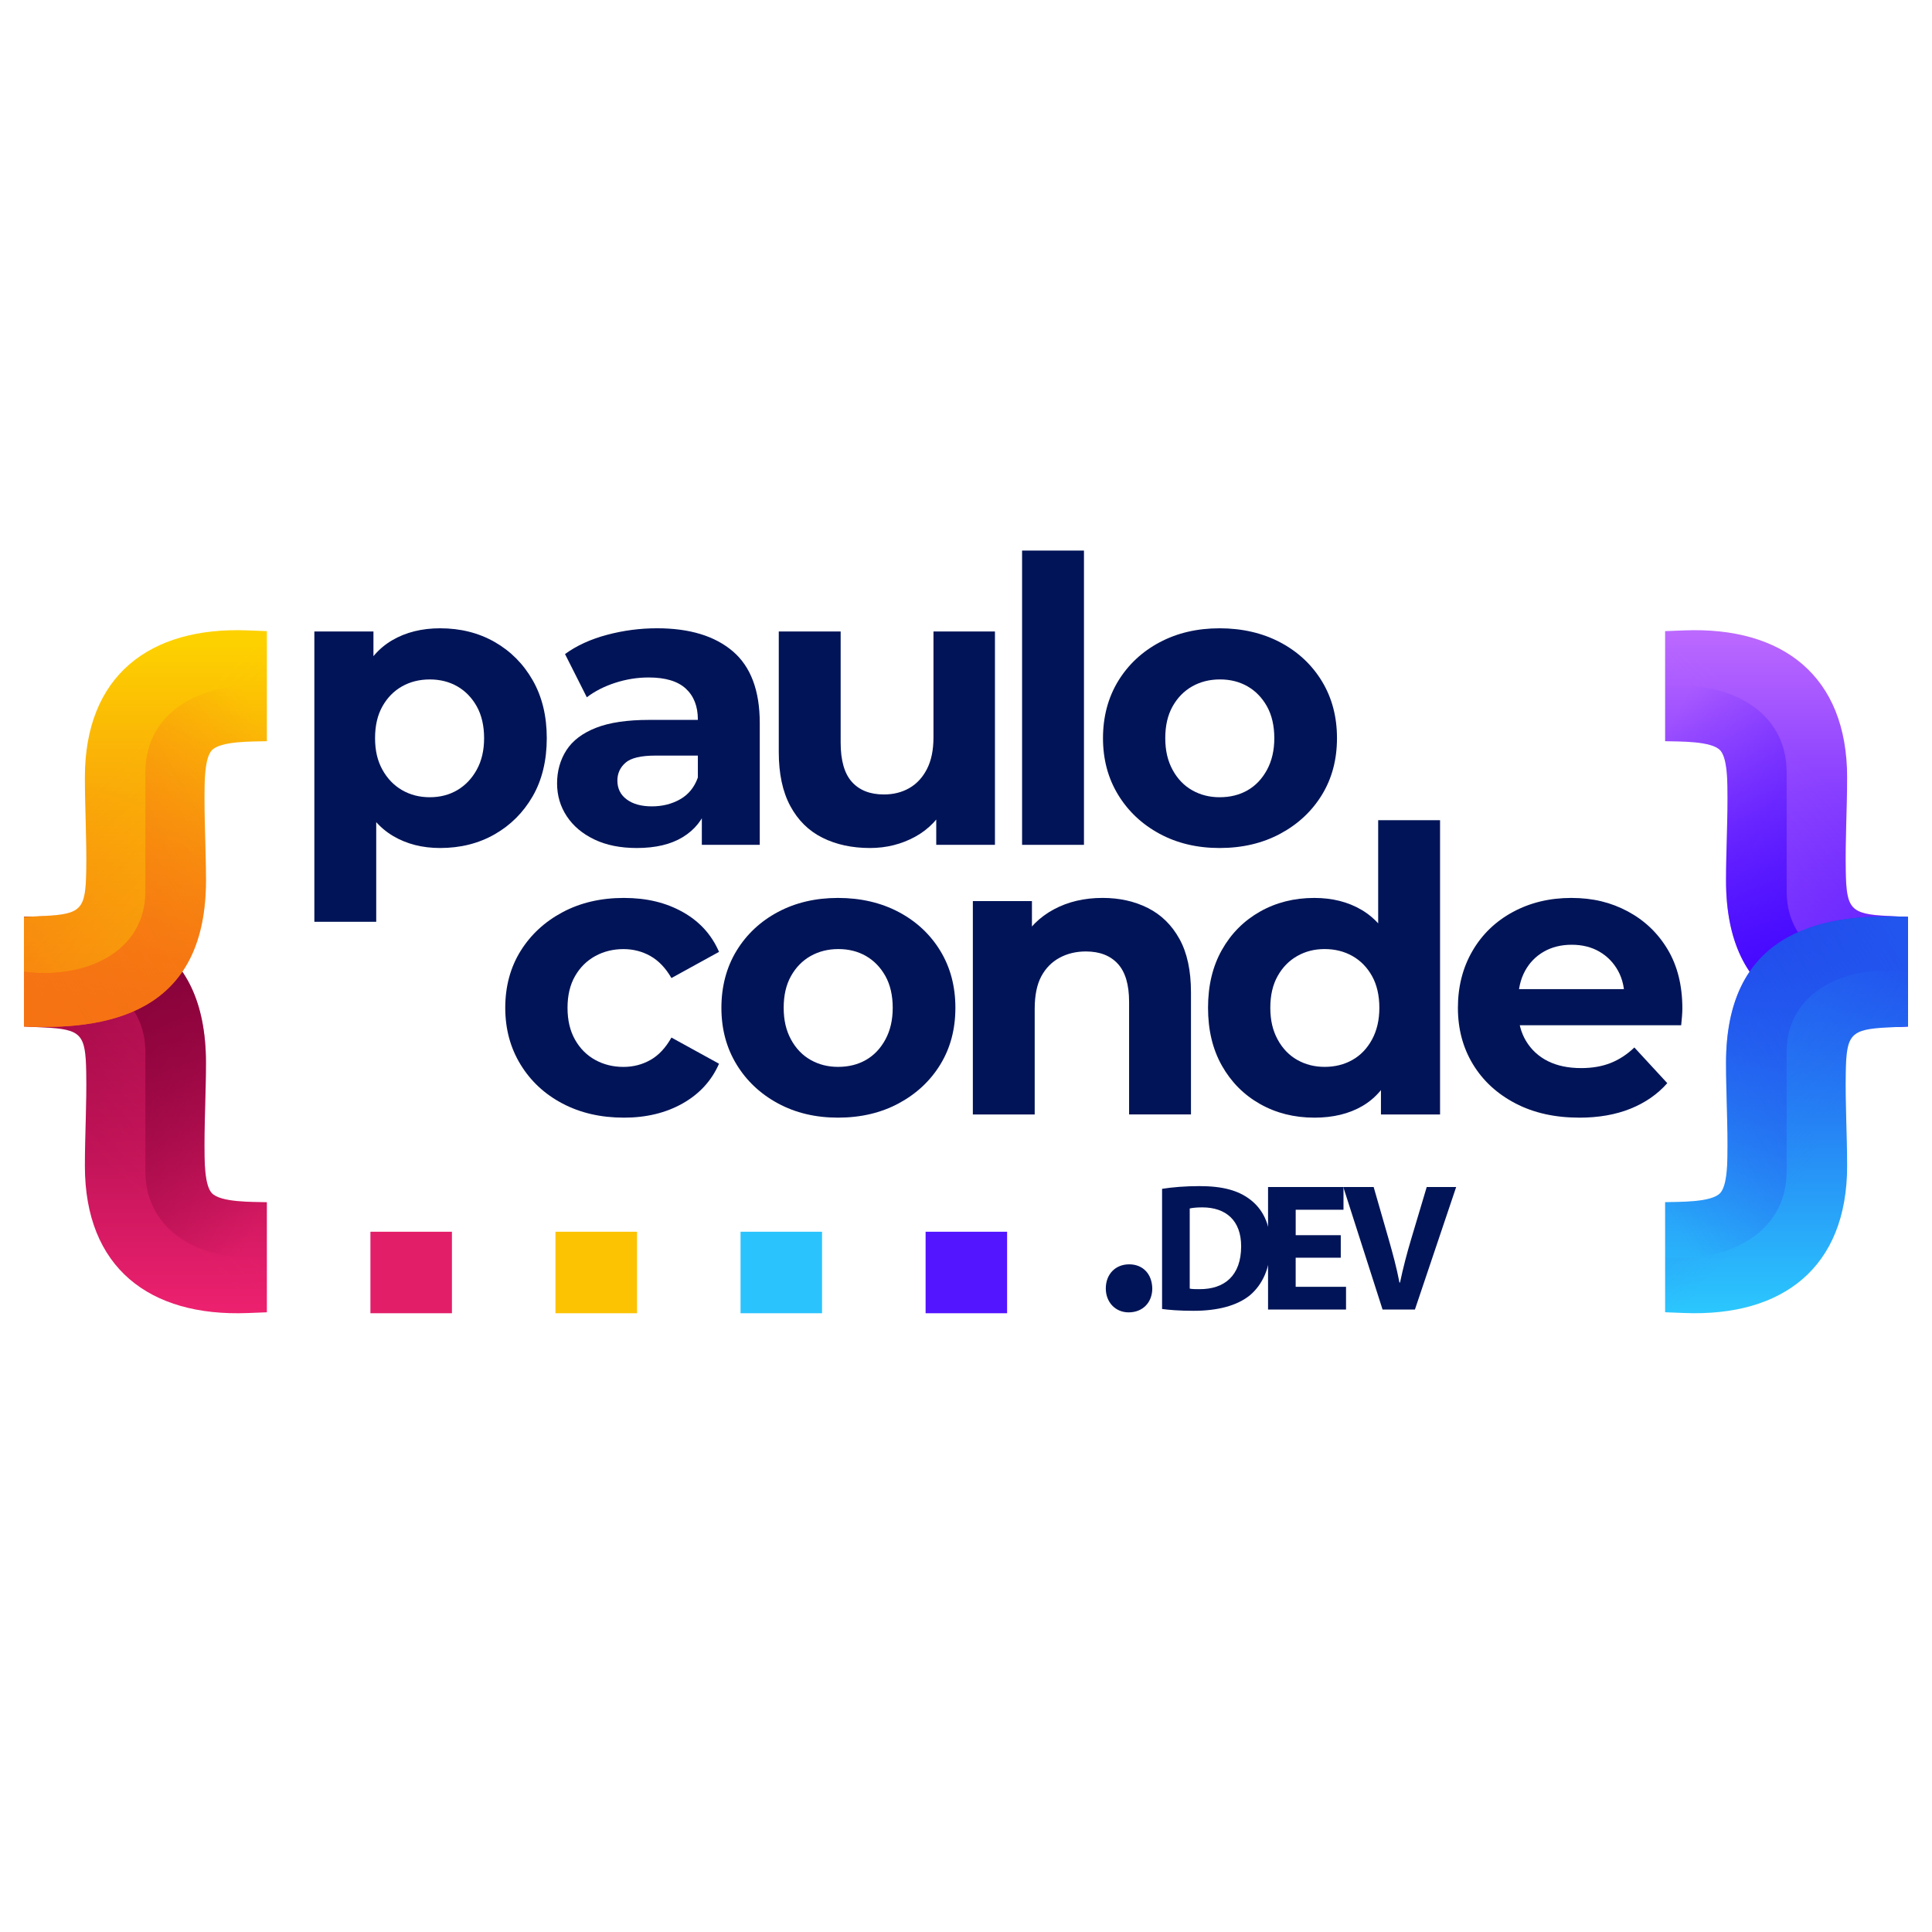
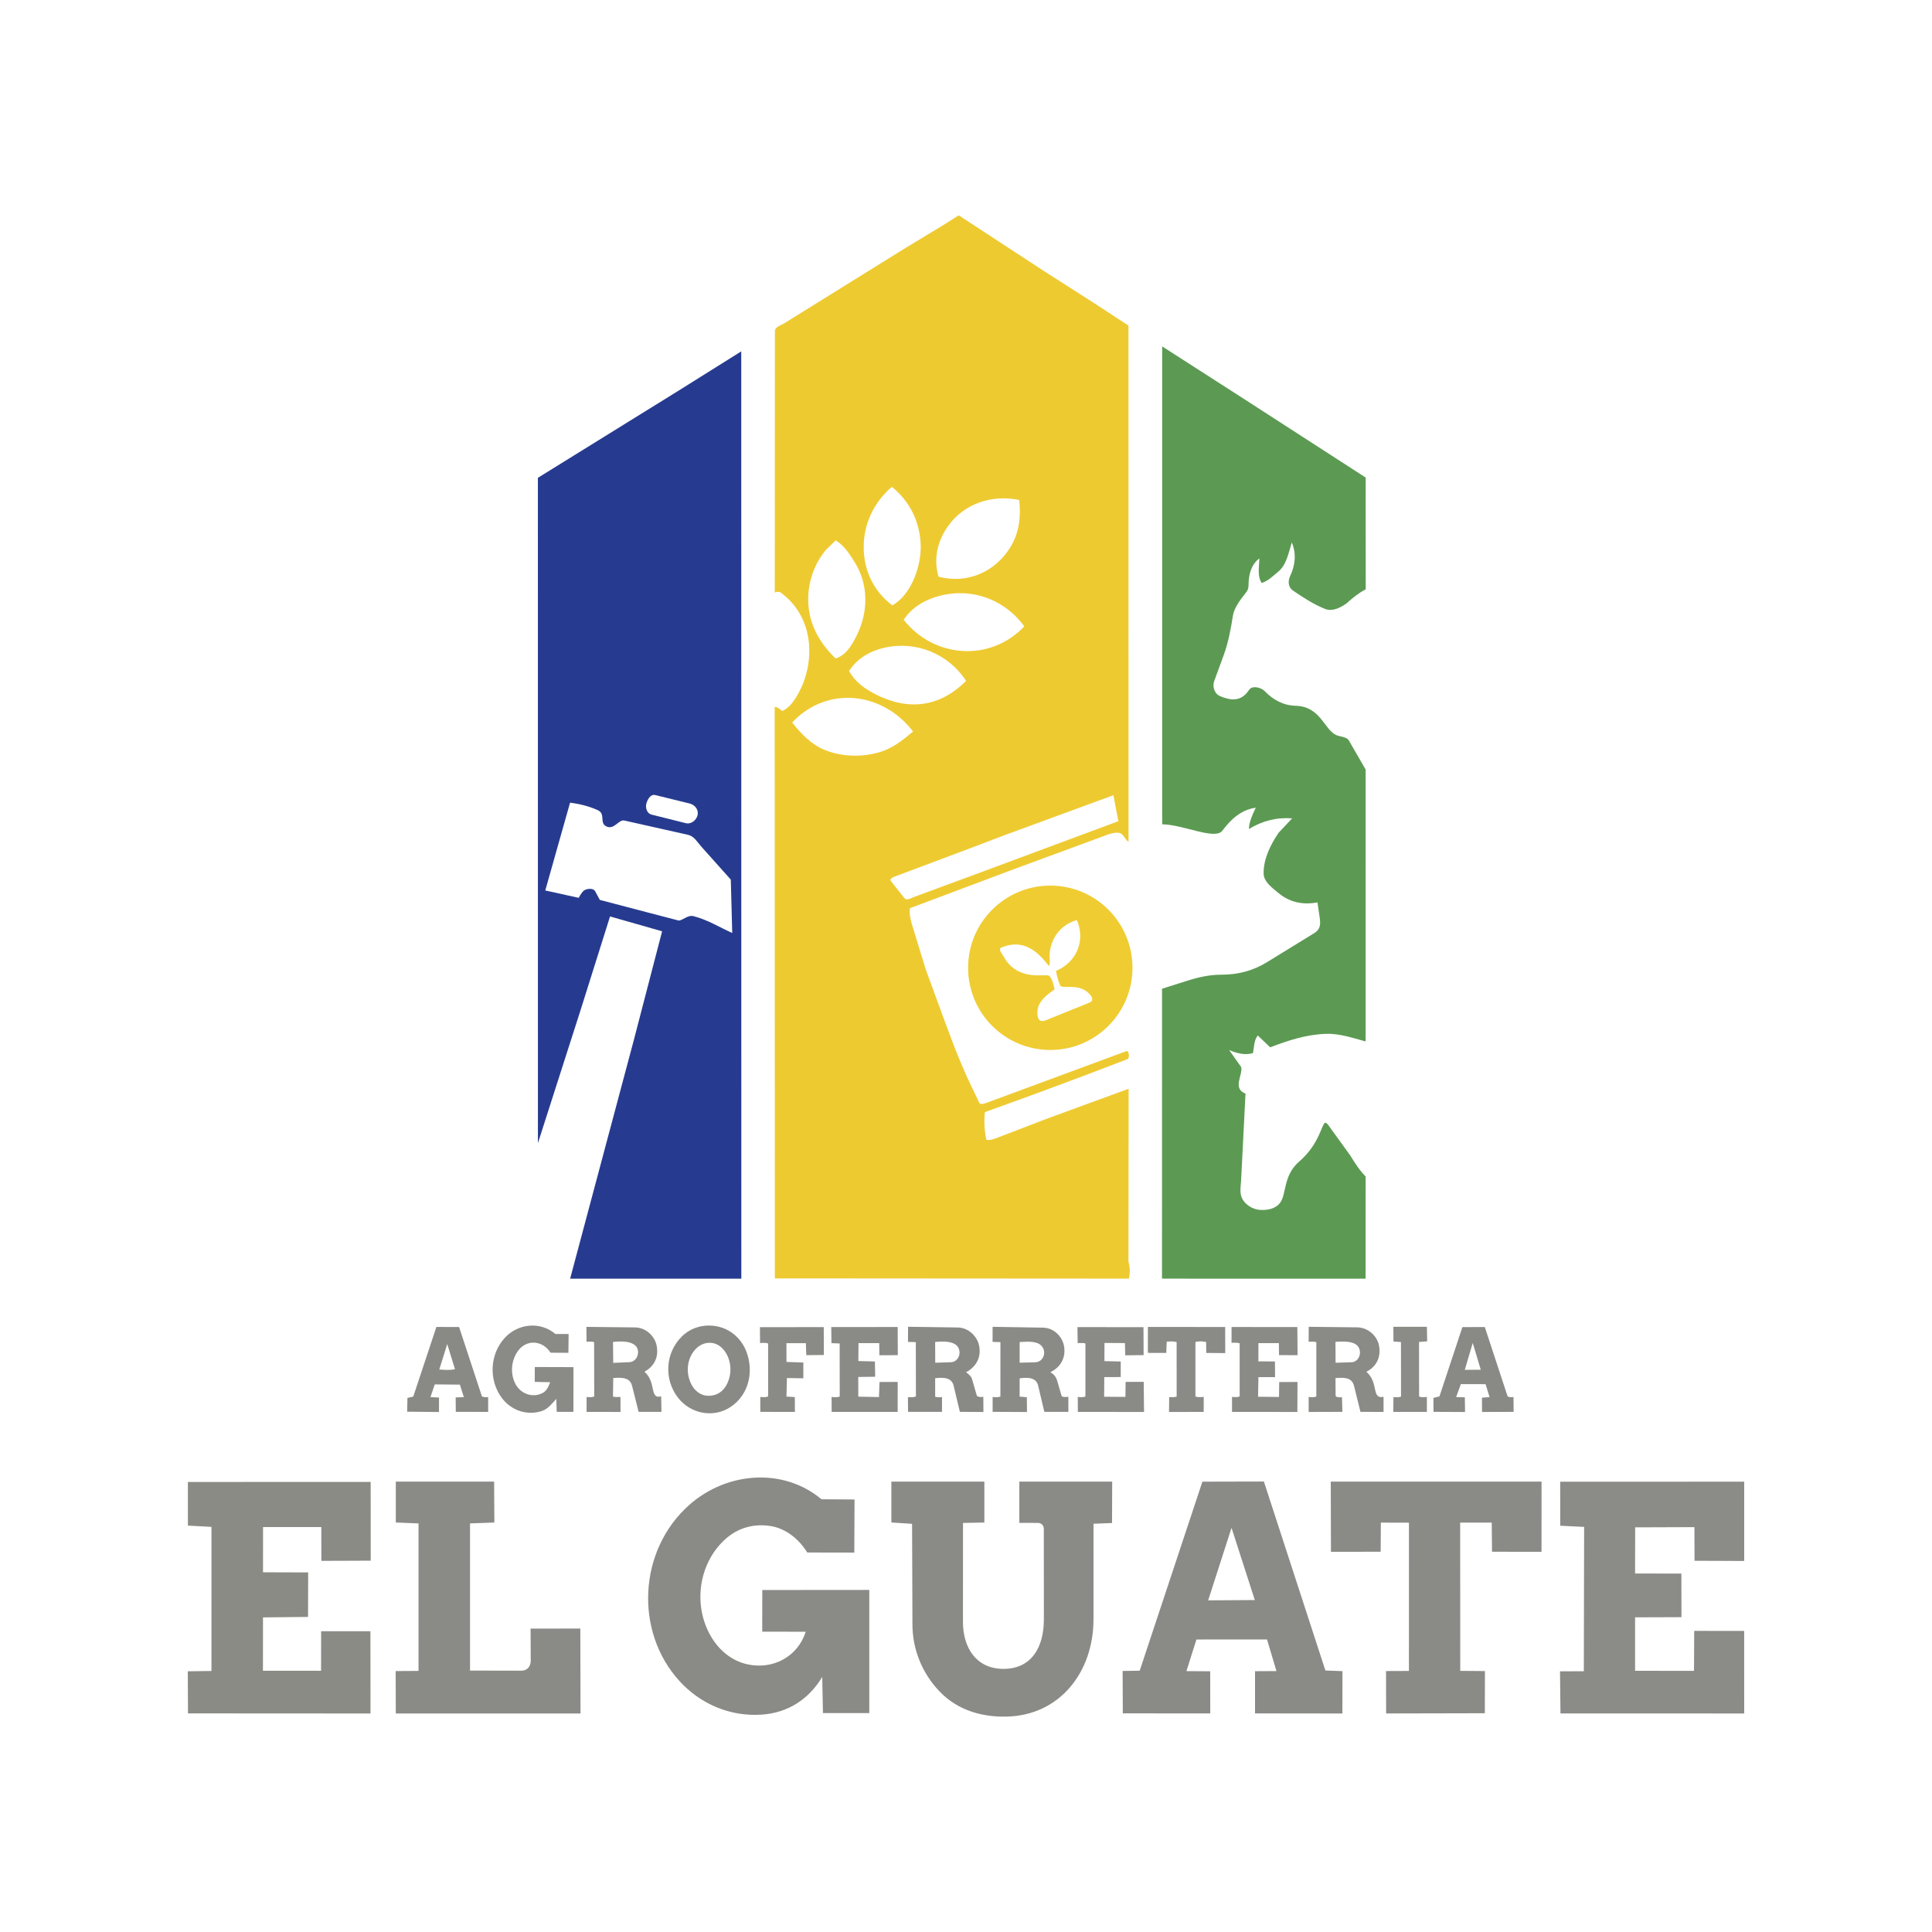
- <svg xmlns="http://www.w3.org/2000/svg" xmlns:xlink="http://www.w3.org/1999/xlink" id="Layer_1" data-name="Layer 1" viewBox="0 0 1080 1080">
+ <svg xmlns="http://www.w3.org/2000/svg" id="Layer_1" data-name="Layer 1" viewBox="0 0 1080 1080">
  <defs>
    <style>
      .cls-1 {
-         mask: url(#mask);
+         fill: #5c9a53;
      }

      .cls-2 {
-         fill: #f67313;
+         fill: #eeca31;
      }

-       .cls-2, .cls-3, .cls-4, .cls-5, .cls-6, .cls-7, .cls-8, .cls-9 {
-         fill-rule: evenodd;
+       .cls-3 {
+         fill: #8a8a86;
+       }
+ 
+       .cls-4 {
+         fill: #8b8b87;
+       }
+ 
+       .cls-5 {
+         fill: #263b8f;
+       }
+ 
+       .cls-6 {
+         fill: #898985;
+       }
+ 
+       .cls-7 {
+         fill: #8a8b86;
+       }
+ 
+       .cls-8 {
+         fill: #efcc31;
+       }
+ 
+       .cls-9 {
+         fill: #8b8b86;
      }

      .cls-10 {
-         fill: #2bc3fd;
-       }
- 
-       .cls-11 {
-         fill: url(#linear-gradient-8);
-       }
- 
-       .cls-12 {
-         fill: url(#linear-gradient-7);
-       }
- 
-       .cls-13 {
-         fill: url(#linear-gradient-5);
-       }
- 
-       .cls-14 {
-         fill: url(#linear-gradient-6);
-       }
- 
-       .cls-15 {
-         fill: url(#linear-gradient-9);
-       }
- 
-       .cls-16 {
-         fill: url(#linear-gradient-4);
-       }
- 
-       .cls-17 {
-         fill: url(#linear-gradient-3);
-       }
- 
-       .cls-18 {
-         fill: url(#linear-gradient-2);
-       }
- 
-       .cls-19 {
-         fill: url(#linear-gradient);
-       }
- 
-       .cls-20 {
-         mask: url(#mask-2);
-       }
- 
-       .cls-21 {
-         mask: url(#mask-3);
-       }
- 
-       .cls-22 {
-         mask: url(#mask-4);
-       }
- 
-       .cls-23 {
-         mask: url(#mask-5);
-       }
- 
-       .cls-24 {
-         mask: url(#mask-7);
-       }
- 
-       .cls-25 {
-         mask: url(#mask-6);
-       }
- 
-       .cls-26 {
-         mask: url(#mask-1);
-       }
- 
-       .cls-3 {
-         fill: #830037;
-       }
- 
-       .cls-4 {
-         fill: #2684f5;
-       }
- 
-       .cls-27 {
-         clip-path: url(#clippath-1);
-       }
- 
-       .cls-28 {
-         clip-path: url(#clippath-3);
-       }
- 
-       .cls-29 {
-         clip-path: url(#clippath-2);
-       }
- 
-       .cls-30 {
-         fill: #fcc303;
-       }
- 
-       .cls-31 {
-         clip-rule: evenodd;
-         fill: none;
-       }
- 
-       .cls-32 {
-         fill: url(#linear-gradient-10);
-       }
- 
-       .cls-33 {
-         fill: url(#linear-gradient-11);
-       }
- 
-       .cls-34 {
-         fill: url(#linear-gradient-12);
-       }
- 
-       .cls-5 {
-         fill: #eb206e;
-       }
- 
-       .cls-35 {
-         fill: #e31e69;
-       }
- 
-       .cls-36 {
-         fill: #001457;
-       }
- 
-       .cls-6 {
-         fill: #25e;
-       }
- 
-       .cls-7 {
-         fill: #4004ff;
-       }
- 
-       .cls-8 {
-         fill: #b866ff;
-       }
- 
-       .cls-37 {
-         fill: #5314ff;
-       }
- 
-       .cls-38 {
-         clip-path: url(#clippath);
-       }
- 
-       .cls-9 {
-         fill: #fdd000;
+         fill: #898a85;
      }
    </style>
-     <clipPath id="clippath">
-       <path class="cls-31" d="M13.39,512.58v61.22l11.08.54c21.22,1.01,23.33,3.87,23.74,25.06.31,17.34-.76,34.99-.76,52.42,0,56.82,36.12,84.32,90.96,82.18l10.77-.42v-61.54c-7.82-.23-26.04.25-30.86-5.17-3.61-4.06-3.85-15.16-3.97-20.22-.31-17.33.78-34.99.78-52.42,0-69.46-47.42-84.28-101.74-81.65" />
-     </clipPath>
-     <linearGradient id="linear-gradient" x1="998.71" y1="586.36" x2="998.71" y2="366.56" gradientTransform="translate(1080 1100.66) rotate(-180)" gradientUnits="userSpaceOnUse">
-       <stop offset="0" stop-color="#820036" />
-       <stop offset="1" stop-color="#ed216f" />
-     </linearGradient>
-     <linearGradient id="linear-gradient-2" x1="740.9" y1="1001.93" x2="920.65" y2="822.18" gradientTransform="translate(983.99 1478.39) rotate(-180)" gradientUnits="userSpaceOnUse">
-       <stop offset="0" stop-color="#fff" />
-       <stop offset="1" stop-color="#000" />
-     </linearGradient>
-     <mask id="mask" x="13.39" y="542.42" width="135.79" height="191.69" maskUnits="userSpaceOnUse">
-       <rect class="cls-18" x="13.39" y="542.42" width="135.79" height="191.69" />
-     </mask>
-     <linearGradient id="linear-gradient-3" x1="993.4" y1="920.9" x2="821.92" y2="821.96" gradientTransform="translate(983.99 1476.31) rotate(-180)" xlink:href="#linear-gradient-2" />
-     <mask id="mask-1" x="13.39" y="512.29" width="135.79" height="190.9" maskUnits="userSpaceOnUse">
-       <rect class="cls-17" x="13.39" y="512.29" width="135.79" height="190.9" />
-     </mask>
-     <clipPath id="clippath-1">
-       <path class="cls-31" d="M13.39,573.8v-61.22l11.08-.54c21.22-1.01,23.33-3.88,23.74-25.05.31-17.34-.76-35-.76-52.42,0-56.83,36.12-84.33,90.96-82.18l10.77.42v61.53c-7.82.23-26.04-.25-30.86,5.17-3.61,4.05-3.85,15.16-3.97,20.2-.31,17.34.78,35,.78,52.42,0,69.47-47.42,84.29-101.74,81.65" />
-     </clipPath>
-     <linearGradient id="linear-gradient-4" x1="998.71" y1="526.59" x2="998.71" y2="742.19" gradientTransform="translate(1080 1100.66) rotate(-180)" gradientUnits="userSpaceOnUse">
-       <stop offset="0" stop-color="#f56b15" />
-       <stop offset="1" stop-color="#fdd100" />
-     </linearGradient>
-     <linearGradient id="linear-gradient-5" x1="740.86" y1="855.46" x2="920.61" y2="1035.06" gradientTransform="translate(983.99 1465.28) rotate(-180)" xlink:href="#linear-gradient-2" />
-     <mask id="mask-2" x="13.39" y="352.27" width="135.79" height="191.68" maskUnits="userSpaceOnUse">
-       <rect class="cls-13" x="13.39" y="352.27" width="135.79" height="191.68" />
-     </mask>
-     <linearGradient id="linear-gradient-6" x1="993.42" y1="936.44" x2="821.93" y2="1035.39" gradientTransform="translate(983.99 1467.41) rotate(-180)" xlink:href="#linear-gradient-2" />
-     <mask id="mask-3" x="13.39" y="383.18" width="135.79" height="190.91" maskUnits="userSpaceOnUse">
-       <rect class="cls-14" x="13.39" y="383.18" width="135.79" height="190.91" />
-     </mask>
-     <clipPath id="clippath-2">
-       <path class="cls-31" d="M1066.61,573.8v-61.22l-11.09-.54c-21.23-1.02-23.34-3.88-23.73-25.06-.33-17.34.77-35,.77-52.41,0-56.83-36.12-84.33-90.97-82.18l-10.78.42v61.53c7.81.23,26.05-.25,30.87,5.17,3.61,4.05,3.86,15.16,3.95,20.2.33,17.34-.77,35-.77,52.42,0,69.47,47.43,84.29,101.74,81.65" />
-     </clipPath>
-     <linearGradient id="linear-gradient-7" x1="81.29" y1="526.45" x2="81.29" y2="747.71" gradientTransform="translate(1080 1100.66) rotate(-180)" gradientUnits="userSpaceOnUse">
-       <stop offset="0" stop-color="#3a00ff" />
-       <stop offset="1" stop-color="#bc69ff" />
-     </linearGradient>
-     <linearGradient id="linear-gradient-8" x1="219.24" y1="855.45" x2="39.47" y2="1035.07" gradientTransform="translate(1056.09 1465.28) rotate(-180)" xlink:href="#linear-gradient-2" />
-     <mask id="mask-4" x="930.81" y="352.26" width="135.79" height="191.69" maskUnits="userSpaceOnUse">
-       <rect class="cls-11" x="930.81" y="352.26" width="135.79" height="191.68" />
-     </mask>
-     <linearGradient id="linear-gradient-9" x1="-33.32" y1="936.45" x2="138.18" y2="1035.4" gradientTransform="translate(1056.09 1467.41) rotate(-180)" xlink:href="#linear-gradient-2" />
-     <mask id="mask-5" x="930.81" y="383.17" width="135.79" height="190.91" maskUnits="userSpaceOnUse">
-       <rect class="cls-15" x="930.81" y="383.18" width="135.79" height="190.91" />
-     </mask>
-     <clipPath id="clippath-3">
-       <path class="cls-31" d="M1066.61,512.58v61.22l-11.09.53c-21.23,1.01-23.34,3.88-23.73,25.06-.33,17.34.77,35,.77,52.42,0,56.82-36.12,84.32-90.97,82.17l-10.78-.42v-61.55c7.81-.23,26.05.26,30.87-5.16,3.61-4.06,3.86-15.17,3.95-20.22.33-17.34-.77-34.99-.77-52.42,0-69.46,47.43-84.3,101.74-81.65" />
-     </clipPath>
-     <linearGradient id="linear-gradient-10" x1="81.29" y1="613.64" x2="81.29" y2="350.17" gradientTransform="translate(1080 1100.66) rotate(-180)" gradientUnits="userSpaceOnUse">
-       <stop offset="0" stop-color="#1e27e8" />
-       <stop offset="1" stop-color="#2cd2ff" />
-     </linearGradient>
-     <linearGradient id="linear-gradient-11" x1="-33.32" y1="920.91" x2="138.17" y2="821.96" gradientTransform="translate(1056.09 1476.31) rotate(-180)" xlink:href="#linear-gradient-2" />
-     <mask id="mask-6" x="930.81" y="512.28" width="135.79" height="190.91" maskUnits="userSpaceOnUse">
-       <rect class="cls-33" x="930.81" y="512.28" width="135.79" height="190.91" />
-     </mask>
-     <linearGradient id="linear-gradient-12" x1="219.19" y1="1001.93" x2="39.43" y2="822.18" gradientTransform="translate(1056.09 1478.39) rotate(-180)" xlink:href="#linear-gradient-2" />
-     <mask id="mask-7" x="930.81" y="542.42" width="135.79" height="191.69" maskUnits="userSpaceOnUse">
-       <rect class="cls-34" x="930.81" y="542.42" width="135.79" height="191.69" />
-     </mask>
  </defs>
-   <g>
-     <path class="cls-36" d="M175.73,515.28v-162.29h33.03v24.39l-.67,35.47,2.22,35.25v67.18h-34.59ZM246.01,474.04c-9.9,0-18.62-2.22-26.16-6.65-7.54-4.43-13.41-11.2-17.62-20.29s-6.32-20.58-6.32-34.47,2-25.57,5.99-34.59c3.99-9.01,9.79-15.74,17.4-20.17,7.61-4.43,16.52-6.65,26.72-6.65,11.38,0,21.54,2.55,30.48,7.65,8.94,5.1,16.04,12.23,21.28,21.39,5.24,9.17,7.87,19.95,7.87,32.37s-2.63,23.39-7.87,32.48c-5.25,9.09-12.34,16.18-21.28,21.28-8.94,5.1-19.1,7.65-30.48,7.65ZM240.25,445.66c5.76,0,10.9-1.33,15.41-3.99,4.51-2.66,8.13-6.46,10.86-11.42,2.73-4.95,4.1-10.83,4.1-17.62s-1.37-12.86-4.1-17.74c-2.74-4.88-6.36-8.61-10.86-11.2-4.51-2.58-9.64-3.88-15.41-3.88s-10.94,1.3-15.52,3.88c-4.58,2.59-8.24,6.32-10.97,11.2-2.74,4.88-4.1,10.79-4.1,17.74s1.36,12.67,4.1,17.62c2.73,4.95,6.39,8.76,10.97,11.42,4.58,2.66,9.75,3.99,15.52,3.99Z" />
-     <path class="cls-36" d="M355.97,474.04c-9.17,0-17.07-1.59-23.72-4.77-6.65-3.18-11.79-7.5-15.41-12.97-3.62-5.47-5.43-11.6-5.43-18.4s1.74-13.12,5.21-18.51c3.47-5.39,8.98-9.57,16.52-12.53,7.54-2.96,17.44-4.43,29.71-4.43h31.48v19.95h-27.93c-8.13,0-13.71,1.33-16.74,3.99-3.03,2.66-4.54,5.99-4.54,9.98,0,4.43,1.74,7.95,5.21,10.53,3.47,2.59,8.16,3.88,14.08,3.88s11.2-1.33,15.85-3.99c4.66-2.66,7.94-6.72,9.87-12.19l5.32,16.18c-2.52,7.39-7.09,13.12-13.75,17.18-6.65,4.07-15.22,6.1-25.72,6.1ZM392.33,472.27v-23.28l-2.22-5.1v-41.68c0-7.39-2.26-13.15-6.76-17.29-4.51-4.14-11.42-6.21-20.73-6.21-6.36,0-12.6,1-18.73,2.99-6.13,2-11.42,4.69-15.85,8.09l-12.19-24.17c6.5-4.73,14.33-8.31,23.5-10.75,9.16-2.44,18.47-3.66,27.93-3.66,18.18,0,32.29,4.29,42.35,12.86,10.05,8.57,15.08,21.95,15.08,40.13v68.06h-32.37Z" />
-     <path class="cls-36" d="M486.33,474.04c-10.05,0-18.92-1.92-26.6-5.76-7.69-3.84-13.67-9.75-17.96-17.74-4.29-7.98-6.43-18.03-6.43-30.15v-67.4h34.59v62.08c0,10.05,2.11,17.4,6.32,22.06,4.21,4.66,10.16,6.98,17.85,6.98,5.32,0,10.05-1.18,14.19-3.55,4.14-2.36,7.43-5.91,9.87-10.64,2.44-4.73,3.66-10.64,3.66-17.74v-59.19h34.36v119.28h-32.81v-33.03l5.99,9.75c-4.14,8.28-10.05,14.52-17.74,18.73-7.69,4.21-16.11,6.32-25.27,6.32Z" />
-     <path class="cls-36" d="M571.35,472.27v-164.5h34.59v164.5h-34.59Z" />
-     <path class="cls-36" d="M681.76,474.04c-12.56,0-23.76-2.66-33.59-7.98-9.83-5.32-17.55-12.6-23.17-21.84-5.62-9.24-8.42-19.77-8.42-31.59s2.81-22.58,8.42-31.81c5.62-9.23,13.34-16.48,23.17-21.73,9.83-5.24,21.02-7.87,33.59-7.87s24.02,2.63,33.92,7.87c9.9,5.25,17.66,12.49,23.28,21.73,5.62,9.24,8.42,19.84,8.42,31.81s-2.81,22.54-8.42,31.7c-5.62,9.17-13.38,16.41-23.28,21.73-9.9,5.32-21.21,7.98-33.92,7.98ZM681.76,445.66c5.91,0,11.12-1.29,15.63-3.88,4.51-2.58,8.13-6.39,10.86-11.42,2.73-5.02,4.1-10.94,4.1-17.74s-1.37-12.86-4.1-17.74c-2.74-4.88-6.36-8.61-10.86-11.2-4.51-2.58-9.64-3.88-15.41-3.88s-10.94,1.3-15.52,3.88c-4.58,2.59-8.24,6.32-10.97,11.2-2.74,4.88-4.1,10.79-4.1,17.74s1.36,12.71,4.1,17.74c2.73,5.03,6.39,8.83,10.97,11.42,4.58,2.59,9.68,3.88,15.3,3.88Z" />
-   </g>
-   <g>
-     <path class="cls-36" d="M348.73,624.77c-12.86,0-24.28-2.62-34.25-7.87-9.98-5.24-17.81-12.53-23.5-21.84-5.69-9.31-8.54-19.88-8.54-31.7s2.84-22.54,8.54-31.7c5.69-9.16,13.52-16.41,23.5-21.73s21.39-7.98,34.25-7.98,23.54,2.63,32.92,7.87c9.38,5.25,16.15,12.68,20.29,22.28l-26.6,14.63c-3.25-5.62-7.17-9.72-11.75-12.3-4.58-2.58-9.61-3.88-15.08-3.88-5.76,0-11.01,1.3-15.74,3.88-4.73,2.59-8.5,6.32-11.31,11.2-2.81,4.88-4.21,10.79-4.21,17.74s1.4,12.9,4.21,17.85c2.81,4.95,6.58,8.72,11.31,11.31,4.73,2.59,9.98,3.88,15.74,3.88,5.47,0,10.49-1.29,15.08-3.88,4.58-2.58,8.5-6.76,11.75-12.53l26.6,14.63c-4.14,9.46-10.9,16.85-20.29,22.17-9.39,5.32-20.36,7.98-32.92,7.98Z" />
-     <path class="cls-36" d="M468.45,624.77c-12.56,0-23.76-2.66-33.59-7.98-9.83-5.32-17.55-12.6-23.17-21.84-5.62-9.24-8.42-19.77-8.42-31.59s2.81-22.58,8.42-31.81c5.62-9.23,13.34-16.48,23.17-21.73,9.83-5.24,21.02-7.87,33.59-7.87s24.02,2.63,33.92,7.87c9.9,5.25,17.66,12.49,23.28,21.73,5.62,9.24,8.42,19.84,8.42,31.81s-2.81,22.54-8.42,31.7c-5.62,9.17-13.38,16.41-23.28,21.73-9.9,5.32-21.21,7.98-33.92,7.98ZM468.45,596.39c5.91,0,11.12-1.29,15.63-3.88,4.51-2.58,8.13-6.39,10.86-11.42,2.73-5.02,4.1-10.94,4.1-17.74s-1.37-12.86-4.1-17.74c-2.74-4.88-6.36-8.61-10.86-11.2-4.51-2.58-9.64-3.88-15.41-3.88s-10.94,1.3-15.52,3.88c-4.58,2.59-8.24,6.32-10.97,11.2-2.74,4.88-4.1,10.79-4.1,17.74s1.36,12.71,4.1,17.74c2.73,5.03,6.39,8.83,10.97,11.42,4.58,2.59,9.68,3.88,15.3,3.88Z" />
-     <path class="cls-36" d="M543.83,623v-119.28h33.03v33.03l-6.21-9.98c4.29-7.98,10.42-14.11,18.4-18.4,7.98-4.29,17.07-6.43,27.27-6.43,9.46,0,17.92,1.88,25.38,5.65,7.46,3.77,13.34,9.53,17.63,17.29,4.29,7.76,6.43,17.7,6.43,29.82v68.28h-34.59v-62.96c0-9.61-2.11-16.7-6.32-21.28-4.21-4.58-10.16-6.87-17.85-6.87-5.47,0-10.39,1.19-14.74,3.55-4.36,2.37-7.76,5.84-10.2,10.42-2.44,4.58-3.66,10.64-3.66,18.18v58.97h-34.59Z" />
-     <path class="cls-36" d="M734.71,624.77c-11.23,0-21.36-2.55-30.37-7.65-9.02-5.1-16.11-12.23-21.28-21.39-5.18-9.16-7.76-19.95-7.76-32.37s2.58-23.2,7.76-32.37c5.17-9.16,12.27-16.29,21.28-21.39,9.01-5.1,19.14-7.65,30.37-7.65,10.05,0,18.84,2.22,26.38,6.65,7.54,4.43,13.38,11.16,17.51,20.17,4.14,9.02,6.21,20.55,6.21,34.59s-2,25.42-5.99,34.59c-3.99,9.17-9.72,15.93-17.18,20.29-7.46,4.36-16.44,6.54-26.94,6.54ZM740.48,596.39c5.76,0,10.94-1.29,15.52-3.88,4.58-2.58,8.24-6.39,10.97-11.42,2.73-5.02,4.1-10.94,4.1-17.74s-1.37-12.86-4.1-17.74c-2.74-4.88-6.39-8.61-10.97-11.2-4.58-2.58-9.75-3.88-15.52-3.88s-10.72,1.3-15.3,3.88c-4.58,2.59-8.24,6.32-10.97,11.2-2.74,4.88-4.1,10.79-4.1,17.74s1.36,12.71,4.1,17.74c2.73,5.03,6.39,8.83,10.97,11.42,4.58,2.59,9.68,3.88,15.3,3.88ZM771.96,623v-24.39l.67-35.47-2.22-35.25v-69.39h34.59v164.5h-33.03Z" />
-     <path class="cls-36" d="M882.81,624.77c-13.6,0-25.5-2.66-35.69-7.98s-18.11-12.6-23.72-21.84c-5.62-9.24-8.42-19.77-8.42-31.59s2.7-22.39,8.09-31.7c5.39-9.31,12.93-16.59,22.61-21.84,9.68-5.24,20.58-7.87,32.7-7.87s22.21,2.52,31.59,7.54c9.38,5.03,16.81,12.12,22.28,21.28,5.47,9.17,8.2,20.17,8.2,33.03,0,1.33-.08,2.85-.22,4.54-.15,1.7-.3,3.29-.44,4.77h-96.88v-20.17h78.7l-13.52,5.99c.15-6.21-1.04-11.6-3.55-16.18-2.52-4.58-5.99-8.17-10.42-10.75-4.43-2.58-9.61-3.88-15.52-3.88s-11.12,1.3-15.63,3.88c-4.51,2.59-8.02,6.21-10.53,10.86-2.51,4.66-3.77,10.16-3.77,16.52v5.32c0,6.65,1.48,12.42,4.43,17.29,2.96,4.88,7.02,8.61,12.19,11.2,5.17,2.59,11.38,3.88,18.62,3.88,6.21,0,11.71-.96,16.52-2.88,4.8-1.92,9.2-4.8,13.19-8.65l18.4,19.95c-5.47,6.21-12.34,10.97-20.62,14.3-8.28,3.33-17.81,4.99-28.6,4.99Z" />
-   </g>
-   <g class="cls-38">
-     <rect class="cls-19" x="13.39" y="509.94" width="135.79" height="226.19" />
-   </g>
-   <g class="cls-1">
-     <path class="cls-5" d="M13.39,543.19c33.49-4.46,67.88,10.51,67.88,44.77v66.73c0,35.56,34.3,51.29,67.91,48.1v30.77l-10.77.42c-54.85,2.15-90.96-25.35-90.96-82.18,0-17.43,1.08-35.07.76-52.42-.41-21.19-2.52-24.05-23.74-25.06l-11.08-.54v-30.61Z" />
-   </g>
-   <g class="cls-26">
-     <path class="cls-3" d="M13.39,512.58v30.61c33.49-4.46,67.88,10.51,67.88,44.77v66.73c0,35.56,34.3,51.29,67.91,48.1v-30.77c-7.82-.23-26.04.25-30.86-5.17-3.61-4.06-3.85-15.16-3.97-20.22-.31-17.33.78-34.99.78-52.42,0-69.46-47.42-84.28-101.74-81.65" />
-   </g>
-   <g class="cls-27">
-     <rect class="cls-16" x="13.39" y="350.23" width="135.79" height="226.2" />
-   </g>
-   <g class="cls-20">
-     <path class="cls-9" d="M13.39,543.18c33.49,4.46,67.88-10.51,67.88-44.77v-66.73c0-35.55,34.3-51.28,67.91-48.09v-30.77l-10.77-.42c-54.85-2.15-90.96,25.35-90.96,82.18,0,17.43,1.08,35.08.76,52.42-.41,21.17-2.52,24.04-23.74,25.05l-11.08.54v30.6Z" />
-   </g>
-   <g class="cls-21">
-     <path class="cls-2" d="M13.39,573.8v-30.62c33.49,4.46,67.88-10.51,67.88-44.77v-66.73c0-35.55,34.3-51.28,67.91-48.09v30.76c-7.82.23-26.04-.25-30.86,5.17-3.61,4.05-3.85,15.16-3.97,20.2-.31,17.34.78,35,.78,52.42,0,69.47-47.42,84.29-101.74,81.65" />
-   </g>
-   <g class="cls-29">
-     <rect class="cls-12" x="930.81" y="350.23" width="135.79" height="226.2" />
-   </g>
-   <g class="cls-22">
-     <path class="cls-8" d="M1066.61,543.18c-33.49,4.46-67.87-10.51-67.87-44.77v-66.73c0-35.55-34.31-51.29-67.92-48.1v-30.76l10.78-.42c54.85-2.15,90.97,25.35,90.97,82.18,0,17.41-1.1,35.07-.77,52.41.4,21.18,2.5,24.04,23.73,25.06l11.09.54v30.6Z" />
-   </g>
-   <g class="cls-23">
-     <path class="cls-7" d="M1066.61,573.8v-30.62c-33.49,4.46-67.87-10.51-67.87-44.77v-66.73c0-35.55-34.31-51.29-67.92-48.1v30.77c7.81.23,26.05-.25,30.87,5.17,3.61,4.05,3.86,15.16,3.95,20.2.33,17.34-.77,35-.77,52.42,0,69.47,47.43,84.29,101.74,81.65" />
-   </g>
-   <g class="cls-28">
-     <rect class="cls-32" x="930.81" y="509.93" width="135.79" height="226.21" />
-   </g>
-   <g class="cls-25">
-     <path class="cls-6" d="M1066.61,512.58v30.6c-33.49-4.45-67.87,10.52-67.87,44.78v66.73c0,35.56-34.31,51.28-67.92,48.1v-30.77c7.81-.23,26.05.26,30.87-5.16,3.61-4.06,3.86-15.17,3.95-20.22.33-17.34-.77-34.99-.77-52.42,0-69.46,47.43-84.3,101.74-81.65" />
-   </g>
-   <g class="cls-24">
-     <path class="cls-4" d="M1066.61,543.18c-33.49-4.45-67.87,10.52-67.87,44.78v66.73c0,35.56-34.31,51.28-67.92,48.1v30.77l10.78.42c54.85,2.15,90.97-25.35,90.97-82.17,0-17.43-1.1-35.08-.77-52.42.4-21.18,2.5-24.05,23.73-25.06l11.09-.53v-30.62Z" />
-   </g>
-   <g>
-     <rect class="cls-37" x="517.42" y="688.55" width="45.56" height="45.56" />
-     <rect class="cls-10" x="413.97" y="688.55" width="45.56" height="45.56" />
-     <rect class="cls-30" x="310.51" y="688.55" width="45.58" height="45.56" />
-     <rect class="cls-35" x="207.07" y="688.55" width="45.56" height="45.56" />
-   </g>
-   <g>
-     <path class="cls-36" d="M618.15,720.27c0-7.98,5.37-13.5,13.06-13.5s12.77,5.37,12.92,13.5c0,7.69-5.23,13.35-13.21,13.35-7.4,0-12.77-5.66-12.77-13.35Z" />
-     <path class="cls-36" d="M649.61,664.56c5.69-.91,13.11-1.52,20.83-1.52,13.11,0,21.64,2.44,28.15,7.32,7.11,5.28,11.58,13.72,11.58,25.81,0,13.11-4.78,22.15-11.28,27.74-7.21,6-18.29,8.84-31.7,8.84-8.03,0-13.82-.51-17.58-1.02v-67.16ZM665.05,720.34c1.32.31,3.56.31,5.39.31,14.12.1,23.37-7.62,23.37-23.98,0-14.23-8.33-21.74-21.74-21.74-3.35,0-5.69.31-7.01.61v44.81Z" />
-     <path class="cls-36" d="M749.49,703.07h-25.2v16.26h28.15v12.7h-43.59v-68.48h42.17v12.7h-26.72v14.23h25.2v12.6Z" />
-     <path class="cls-36" d="M772.86,732.02l-21.95-68.48h16.97l8.33,28.96c2.34,8.23,4.47,15.95,6.1,24.49h.3c1.73-8.23,3.86-16.36,6.2-24.18l8.74-29.26h16.46l-23.06,68.48h-18.09Z" />
-   </g>
+   <path class="cls-7" d="M298.92,772.49l.03-8.32,21.62.07-.03,25h-9.34s-.22-7.26-.22-7.26c-2.66,2.9-4.71,5.7-8.2,6.83-8.11,2.61-16.91-.28-22.18-7.26-7.47-9.91-6.9-24.36,1.47-33.58,7.57-8.33,20.18-9.32,28.39-2.26h7.4s-.12,10.52-.12,10.52l-9.96-.06c-2.14-3.3-5.23-5.26-8.69-5.59-3.71-.35-7.29,1.37-9.63,4.71-3.59,5.12-4.28,11.94-1.67,17.67,2.75,6.05,9.82,8.8,15.65,5.68,2.2-1.18,3.22-3.67,4.13-5.97l-8.64-.19Z" />
+   <path class="cls-7" d="M479.76,780.74l11.59.23.31-8.42,10.17-.05-.03,16.75h-36.89s-.04-8.34-.04-8.34c1.75.16,2.87.27,4.54-.21l-.03-29.68-4.6-.2-.1-8.99,37.13-.02.07,15.74-10.29.05-.1-6.77-11.58-.03-.09,10.03,9.26.25.15,8.52-9.46.13.02,11Z" />
+   <path class="cls-7" d="M617.22,780.79l11.91.08.09-8.37,10.12-.05.18,16.85-36.99-.05-.05-8.35c1.76.18,2.94.23,4.28-.25v-29.66c-1.39-.34-2.58-.24-4.34-.2l-.11-8.93,36.9.03.08,15.63-10.27.11-.18-6.84-11.42-.08-.05,10.17,9.13.21v8.68s-9.2.04-9.2.04l-.08,10.98Z" />
+   <path class="cls-7" d="M703.25,780.78l11.73.14.1-8.34,10.23-.05-.07,16.76-36.52-.04-.02-8.38c1.76.18,2.96.24,4.28-.24v-29.7c-1.54-.48-2.88-.31-4.56-.32l.03-8.8,36.78.02.12,15.72-10.37-.02-.07-6.72-11.44.02-.03,10.18,9.26.06.07,8.75h-9.3s-.2,10.96-.2,10.96Z" />
+   <path class="cls-7" d="M672.87,789.26l-19.38.04.11-8.32c1.48.02,2.6.19,4.16-.27l-.02-30.5c-1.9-.45-3.35-.38-5.54-.2l-.26,6.29-10.28-.03.03-14.5,43.19.03.03,14.59-10.61-.09-.06-6.09c-1.98-.45-3.74-.57-5.99-.03v30.49c1.76.48,2.89.37,4.64.2l-.02,8.37Z" />
+   <path class="cls-7" d="M439.9,770.32l-.26,10.36,4.67.31.05,8.28-19.35-.03v-8.33c1.72.16,2.88.22,4.39-.27l-.02-29.65c-1.52-.45-2.7-.36-4.5-.21l-.07-8.89,35.67-.03.07,15.59-9.83.09-.24-6.71-10.86.02.03,10.48,9.42.32v8.83s-9.18-.15-9.18-.15Z" />
+   <path class="cls-4" d="M797.63,789.27l-18.78-.02.11-8.26c1.49.08,2.61.25,4.22-.27l-.03-30.52-4.19-.29-.06-8.21h18.73s.17,8.12.17,8.12l-4.56.37.04,30.49c1.38.47,2.55.41,4.35.22v8.39Z" />
+   <path class="cls-7" d="M580.35,774.63c-1.02-4.31-5.12-4.9-10.35-4.13l-.04,10.22,4.05.34.08,8.26-19.2-.09v-8.31c1.57.13,2.72.28,4.34-.21l.02-30.45-4.4-.14.03-8.42,28.14.46c6.19.1,10.89,5.08,11.8,10.42,1.03,6.04-1.58,11.51-7.67,14.5,2.1,1.14,3.22,2.72,3.85,4.89l2.48,8.48c.67.68,2.79.49,3.74.37v8.43s-13.43-.03-13.43-.03l-3.45-14.59ZM583.7,756.37c.12-2.36-1.4-4.81-4.08-5.67-3.04-.97-6.3-.67-9.63-.49v11.56s8.7-.25,8.7-.25c3.16-.09,4.89-2.62,5.01-5.15Z" />
+   <path class="cls-10" d="M533.13,774.75c-1.07-4.46-4.98-4.95-10.37-4.32v10.34c1.38.39,2.27.34,3.82.17v8.3s-18.97-.02-18.97-.02l-.08-8.2c1.41,0,2.8.24,4.48-.36l-.06-30.39-4.38-.14.04-8.46,27.76.4c6.16.09,10.98,5.14,11.97,10.21,1.23,6.28-1.38,11.63-7.32,14.81,1.5,1.14,2.86,2.17,3.37,3.93l2.65,9.09c.25.84,2.5.98,3.65.72l.05,8.48-13.16-.08-3.46-14.47ZM536.39,755.84c-.35-5.6-6.51-6.4-13.64-5.68l.05,11.62,8.81-.29c3.14-.1,4.94-3.15,4.78-5.64Z" />
+   <path class="cls-7" d="M746.54,770.35l.07,9.83c0,.85,2.48,1.18,3.55.76l.26,8.29-18.87.06v-8.38c1.71.2,2.86.26,4.29-.27v-30.39c-1.48-.34-2.61-.26-4.3-.21l.05-8.35,27.03.3c6.09.07,11.07,4.67,12.2,9.95,1.31,6.1-.97,11.89-7.01,14.88,7.14,6.3,2.62,15.4,9.6,14.02v8.43s-12.91-.04-12.91-.04l-3.56-14.38c-1.12-4.52-4.63-4.98-10.38-4.5ZM760.23,755.79c-.33-5.65-6.48-6.27-13.71-5.67l.08,11.67,8.92-.29c3.15-.1,4.86-3.16,4.71-5.71Z" />
+   <path class="cls-3" d="M342.81,770.32l-.16,10.39c1.35.33,2.46.27,4.19.2l.04,8.38-18.98-.04.02-8.33c1.73.2,2.88.23,4.26-.3l-.06-30.37c-1.34-.36-2.51-.3-4.24-.22l-.08-8.3,27.18.3c6.02.07,10.8,4.78,11.95,9.57,1.53,6.42-.81,12.01-6.69,15.2,6.92,6.08,2.6,15.44,9.36,13.78l.16,8.66h-12.78s-3.61-14.41-3.61-14.41c-1.16-4.63-5.02-4.94-10.54-4.51ZM356.69,755.69c-.18-5.42-6.99-6.36-14.01-5.54l.11,11.71,9.1-.41c3.16-.14,4.89-3.15,4.8-5.77Z" />
+   <path class="cls-10" d="M408.63,786.34c-9.82,6.7-22.81,3.91-29.73-5.16-7.9-10.35-6.98-25.04,2.34-34.16,5.57-5.45,13.49-7.24,21.1-5.22,6.57,1.75,12.34,6.83,15.01,14.05,3.99,10.77,1.39,23.6-8.71,30.48ZM405.04,755.19c-2.1-2.87-4.97-4.45-7.91-4.56-3.23-.12-6.23,1.23-8.56,3.83-4.88,5.45-5.34,13.77-1.69,20.13,1.98,3.44,5.37,5.57,8.85,5.67,3.72.11,7.44-1.4,9.8-5.08,3.94-6.16,3.63-14.37-.48-19.99Z" />
+   <path class="cls-6" d="M257.06,774.01l-14.04-.12-2.39,7.11,4.79.23-.03,8.09-17.8-.17.18-7.69,3.25-.77,12.92-38.91,12.69.02,12.75,38.74c.66.52,2.48.56,3.5.44v8.28s-18.09-.04-18.09-.04l-.07-8.04,4.58-.19-2.22-6.98ZM250.02,751.32l-4.46,14.25c3.43.19,5.66.48,8.78-.18l-4.33-14.07Z" />
+   <path class="cls-10" d="M830.46,773.76l-13.83-.03-2.65,7.25,4.87.13.11,8.21-17.62-.09-.05-7.79,3.37-.84,12.83-38.74,12.52-.04,12.71,38.64c.21.63,2.49.69,3.33.49l.08,8.29-17.65.05-.06-7.97,4.26-.34-2.24-7.22ZM823.27,750.74l-4.45,15.02,8.94-.07-4.49-14.95Z" />
+   <path class="cls-5" d="M370.13,520.6l-29.11-8.3-16.56,52.61-23.76,74.1-.02-371.91,78.16-48.42,35.52-22.26.05,518.36h-95.7s35.51-133.03,35.51-133.03l15.9-61.13ZM409.32,521.55l-.8-29.85-16.56-18.53c-2.11-2.37-3.92-5.72-7.29-6.48l-35.69-8.02c-3.1-.7-5.63,5.37-9.97,3.32-4.21-1.99-.16-7.04-5-9.18-4.88-2.16-10-3.44-15.34-4.11l-4.21,14.9-9.65,34.18,18.69,4.11c1.23-2.2,2.28-4.07,4.07-4.65,1.66-.53,4.23-.71,5.17,1.05l2.56,4.76,25.8,6.77,18.35,4.79c2.5-.29,5.1-3.21,8.07-2.5,7.95,1.98,14.3,6.06,21.79,9.44ZM366.24,444.44c-2.75-.68-4.44,2.89-4.94,4.84-.58,2.27.28,5.42,2.91,6.08l19.09,4.78c3.23.81,6.14-1.85,6.69-4.65s-1.4-5.57-4.5-6.33l-19.25-4.73Z" />
+   <path class="cls-1" d="M693.8,596.43c1.2,4.29-5.17,11.99,2.44,14.9l-2.44,48.27c-.18,3.49-.95,6.83.38,9.96,1.65,3.89,6.21,6.41,9.59,6.72,4.56.42,9.35-.46,11.95-4.11,3.48-4.9,1.58-15.14,10.56-22.89,11.25-9.71,12.5-20.78,14.39-21.61.45-.2,1.23.4,1.66.99l12.44,17.2c2.61,4.23,5.08,8.17,8.62,11.81l-.02,57.13-113.8-.03.02-162.07,14.08-4.46c6.32-2,12.45-3.38,19.15-3.39,9.26,0,17.57-2.16,25.46-7.01l26.39-16.22c3.44-2.11,3.61-4.86,3.05-8.66l-1.24-8.51c-8.09,1.5-15.58.02-21.98-5.38-2.95-2.49-7.97-5.99-8.11-10.51-.26-8.24,3.89-16.5,8.38-23.07l7.54-8.02c-8.73-.67-16.65,1.4-24.18,5.95.23-4.39,1.95-7.84,3.86-11.92-8.44,1.22-13.96,6.62-18.72,12.89-4.07,5.37-21.95-3.5-33.6-3.59V193.64s45.08,28.96,45.08,28.96l68.67,44.35.03,62.47c-4.04,2.16-7.32,4.77-10.79,7.95-3.35,2.31-7.85,4.69-11.99,3.01-6.44-2.61-12.27-6.4-17.91-10.27-2.8-1.92-2.85-5.46-1.52-8.22,2.79-5.8,3.54-12.37.89-18.65-2.02,6.44-2.98,12.66-7.87,16.58-2.83,2.26-5.25,4.92-9.02,6.07-2.46-4.06-1.4-8.65-1.24-13.74-4.6,3.42-6.02,9.21-6.04,14.48-.01,2.94-.73,3.72-2.46,5.91-2.37,3.01-5.6,7.42-6.25,11.44-1.29,7.92-2.53,14.99-5.28,22.49l-5.22,14.24c-.86,2.35-.28,5.06,1.16,6.87,1.17,1.46,3.52,2.17,5.58,2.77,5.6,1.65,9.68-.05,12.76-4.71,1.74-2.63,6.72-1.38,8.77.74,4.72,4.9,10.34,7.96,17.29,8.15,13.98.38,15.9,13.44,22.76,16.43,2.06.9,5.74.87,6.95,2.97l9.39,16.27-.02,151.97c-7.46-2.01-14.66-4.54-22.41-4.24-10.93.41-20.93,3.71-30.94,7.52l-6.94-6.61c-2.22,2.86-1.95,6.31-2.68,9.85-4.4,1.29-8.78.21-13.33-1.71l6.72,9.47Z" />
+   <path class="cls-2" d="M570.91,612.97c-4.39,2.44-8.82,4.22-13.84,4.39,2.86-3.83,6.89-4.29,10.6-5.62,1.24-.44,3.12-.49,3.24,1.23Z" />
+   <path class="cls-2" d="M595.72,602.75c-2.7,3.1-6.24,4.29-10.2,3.91,2.2-3.22,6.14-4.57,10.2-3.91Z" />
+   <path class="cls-2" d="M616.44,596.38l-1.97.93c-.78.37-2.53-.57-1.86-1.34,7.95-5.54,12.1-3.21,8.58-1.67l-4.75,2.08Z" />
+   <path class="cls-2" d="M631.08,714.76l-197.94-.13-.08-319.38c1.74-.15,2.86,1.29,4.34,2.19,4.05-2.05,6.55-5.63,8.7-9.46,10.03-17.94,8.59-41.96-7.88-55.31-1.49-1.21-2.34-2.51-5.12-1.45l.07-146.01c0-2.55,3.42-3.35,5.07-4.38l67.39-41.88,20.84-12.61,9.47-5.97,48.26,31.55,27.45,17.54,19.17,12.54.04,288.53c-2-1.09-2.92-4.56-5.13-4.92-3.43-.55-6.73,1.03-9.89,2.19l-51.41,18.94-55.79,20.96c-.45,3.98.61,7.29,1.69,10.82l7.14,23.31,7.01,19.14c5.8,15.83,11.3,31.26,18.63,46.51l4.29,8.91c.61,1.26,2.72.6,4.13.08l78.5-29.02c1.29.94,1.23,3.67.51,4.51l-23.1,8.82-30.62,11.41-26.27,9.49c-.52,5.2-.27,10.11.8,15.44,2.05.48,3.89-.35,5.9-1.01l27.8-10.69,45.86-16.79-.09,96.51c.86,3.25.94,5.97.26,9.59ZM510.98,501.39l37.56-13.85,76.63-28.49-2.78-14.52-60.46,22.19-19.04,7.25-43.65,16.39c-.67.25-1.7,1.24-1.54,1.75l7.81,9.89c1.36,1.72,4.11-.1,5.47-.6ZM498.55,272.13c-9.03,7.78-14.93,18.67-15.65,30.96-.82,14.12,4.64,26.82,15.93,35.31,10.71-5.95,16.39-22.39,15.83-34.25-.6-12.8-6.12-23.93-16.12-32.02ZM477.49,313.8c-2.87-4.48-5.58-8.78-10.3-11.74l-5.5,5.32c-10.56,12.67-13.03,31.01-5.71,45.85,2.81,5.7,6.55,10.39,11.14,14.87,5.54-1.88,8.41-6.41,11.1-11.48,7.36-13.88,7.6-29.79-.73-42.81ZM520.85,334.48c-6.43,2.37-11.82,6.21-15.7,11.95,16.82,21.42,48.25,23.92,67.45,3.73-12.1-16.56-32.64-22.73-51.76-15.69ZM569.74,279.49c-15.32-3.2-30.94,2.1-39.82,14.67-5.98,8.46-8.17,18.24-5.28,28.21,15.85,4.22,31.65-2.45,40.3-16.7,4.87-8.02,5.81-17.04,4.8-26.18ZM510.4,408.91c-17.23-22.43-48.18-25.67-67.6-5.01,5.14,6.38,10.71,12.31,18.34,15.37,9.72,3.91,21.11,4.1,31.11,1.02,6.96-2.14,12.43-6.56,18.15-11.39ZM494.22,362.12c-7.98,1.87-14.93,5.9-19.59,12.91,3.31,6.15,8.73,9.98,14.78,13.07,18.17,9.29,35.81,7.41,50.63-7.48-9.94-15.35-28.3-22.6-45.82-18.5Z" />
+   <path class="cls-8" d="M633.06,541c0,25.37-20.57,45.94-45.94,45.94s-45.94-20.57-45.94-45.94,20.57-45.94,45.94-45.94,45.94,20.57,45.94,45.94ZM586.38,569.61l22.25-8.97c.85-.34,1.69-.83,1.87-1.47.2-.7-.05-1.71-.63-2.5-5.87-7.94-16.18-3.32-17.26-5.83-1.13-2.63-1.79-5.33-2.29-8.1,11.61-4.85,16.61-17.09,11.66-28.38-8.99,2.4-14.7,10.17-15.28,19.23-.14,2.17.62,4.34-.36,6.47-7.36-9.81-15.46-15.23-27.14-10.15-.74,1.53.98,3.27,1.5,4.24,8.29,15.6,24.52,9.47,26.08,11.53s2.19,4.79,2.74,7.38c-3.33,2.43-6.53,4.57-8.53,8.3-1.16,2.16-1.73,6.62-.11,8.63,1.41,1.74,4.26.12,5.51-.38Z" />
+   <path class="cls-7" d="M426.09,912.11l.04-23.28,59.81-.05v68.86s-25.9-.01-25.9-.01l-.41-20.21c-7.59,12.63-19.33,20.11-33.9,21.07-17.56,1.16-34.08-5.8-45.95-18.83-25.24-27.71-22.95-73.33,5.67-98.53,20.7-18.23,52.18-21.04,73.78-3.03l18.46.12-.13,29.69-26.3-.05c-4.85-7.87-12.3-13.47-20.35-14.77-9.67-1.56-18.71,1.01-25.93,7.74-14.31,13.35-17.51,35.79-8.12,52.93,4.64,8.46,11.92,14.63,21.08,16.63,14.22,3.1,28.08-4.38,32.46-18.23l-24.33-.05Z" />
+   <polygon class="cls-4" points="914.02 933.99 946.96 934.01 947.07 911.67 975.01 911.7 975.02 957.85 872.31 957.82 872.06 934.28 885.37 934.24 885.54 853.55 872.18 852.89 872.16 828.28 975.02 828.27 975.02 872.59 947.25 872.48 947.19 853.68 914.07 853.79 914.01 879.61 939.9 879.64 939.95 904.01 914.02 904.1 914.02 933.99" />
+   <path class="cls-7" d="M569.82,851.31v-23.09s51.9,0,51.9,0l-.09,23.16-10.34.4-.02,53.47c-.01,29.08-18.47,53.61-48.54,54.34-14.14.34-27.55-3.69-37.46-14.01-9.63-10.03-15.16-23.26-15.21-37.38l-.2-56.38-11.58-.74v-22.86s51.98,0,51.98,0v22.88s-11.93.23-11.93.23l-.03,55.36c0,14.37,7.37,26,22.23,26.22,15.88.24,23.01-11.86,23-27.64l-.03-50.54c0-2.04-1.36-3.41-3.34-3.41l-10.34-.03Z" />
+   <polygon class="cls-7" points="830.03 957.71 774.85 957.83 774.8 934.12 787.6 934.07 787.61 851.19 771.91 851.16 771.8 867.42 744.01 867.48 743.91 828.24 861.74 828.24 861.72 867.49 834.05 867.42 833.89 851.14 816.24 851.16 816.29 934.03 830.09 934.13 830.03 957.71" />
+   <polygon class="cls-9" points="146.99 933.95 179.47 933.97 179.52 911.87 207.07 911.86 207.12 957.86 105.09 957.8 104.98 934.26 118.2 934.08 118.21 853.53 105.04 852.83 105.03 828.43 207.21 828.39 207.24 872.43 179.64 872.53 179.61 853.62 147.05 853.62 147.03 878.91 172.27 878.99 172.2 903.88 147.02 904.13 146.99 933.95" />
+   <path class="cls-7" d="M296.59,910.4l27.81-.03.11,47.5-103.26-.02-.07-23.71,12.78-.09v-82.45s-12.7-.51-12.7-.51v-22.86s54.96-.01,54.96-.01l.13,22.88-13.6.49v82.27s28.97.06,28.97.06c3.15-.16,4.9-2.4,4.96-5.47l-.08-18.02Z" />
+   <path class="cls-7" d="M708.26,916.47l-39.45.02-5.59,17.68,13.29.08.03,23.55-48.89-.02-.1-23.7,9.55-.15,35.05-105.67,34.37-.08,34.39,105.64,9.53.37-.03,23.67-48.84-.06v-23.59s11.98-.07,11.98-.07l-5.28-17.67ZM688.43,854.07l-13.06,40.54,26.08-.18-13.02-40.37Z" />
</svg>
